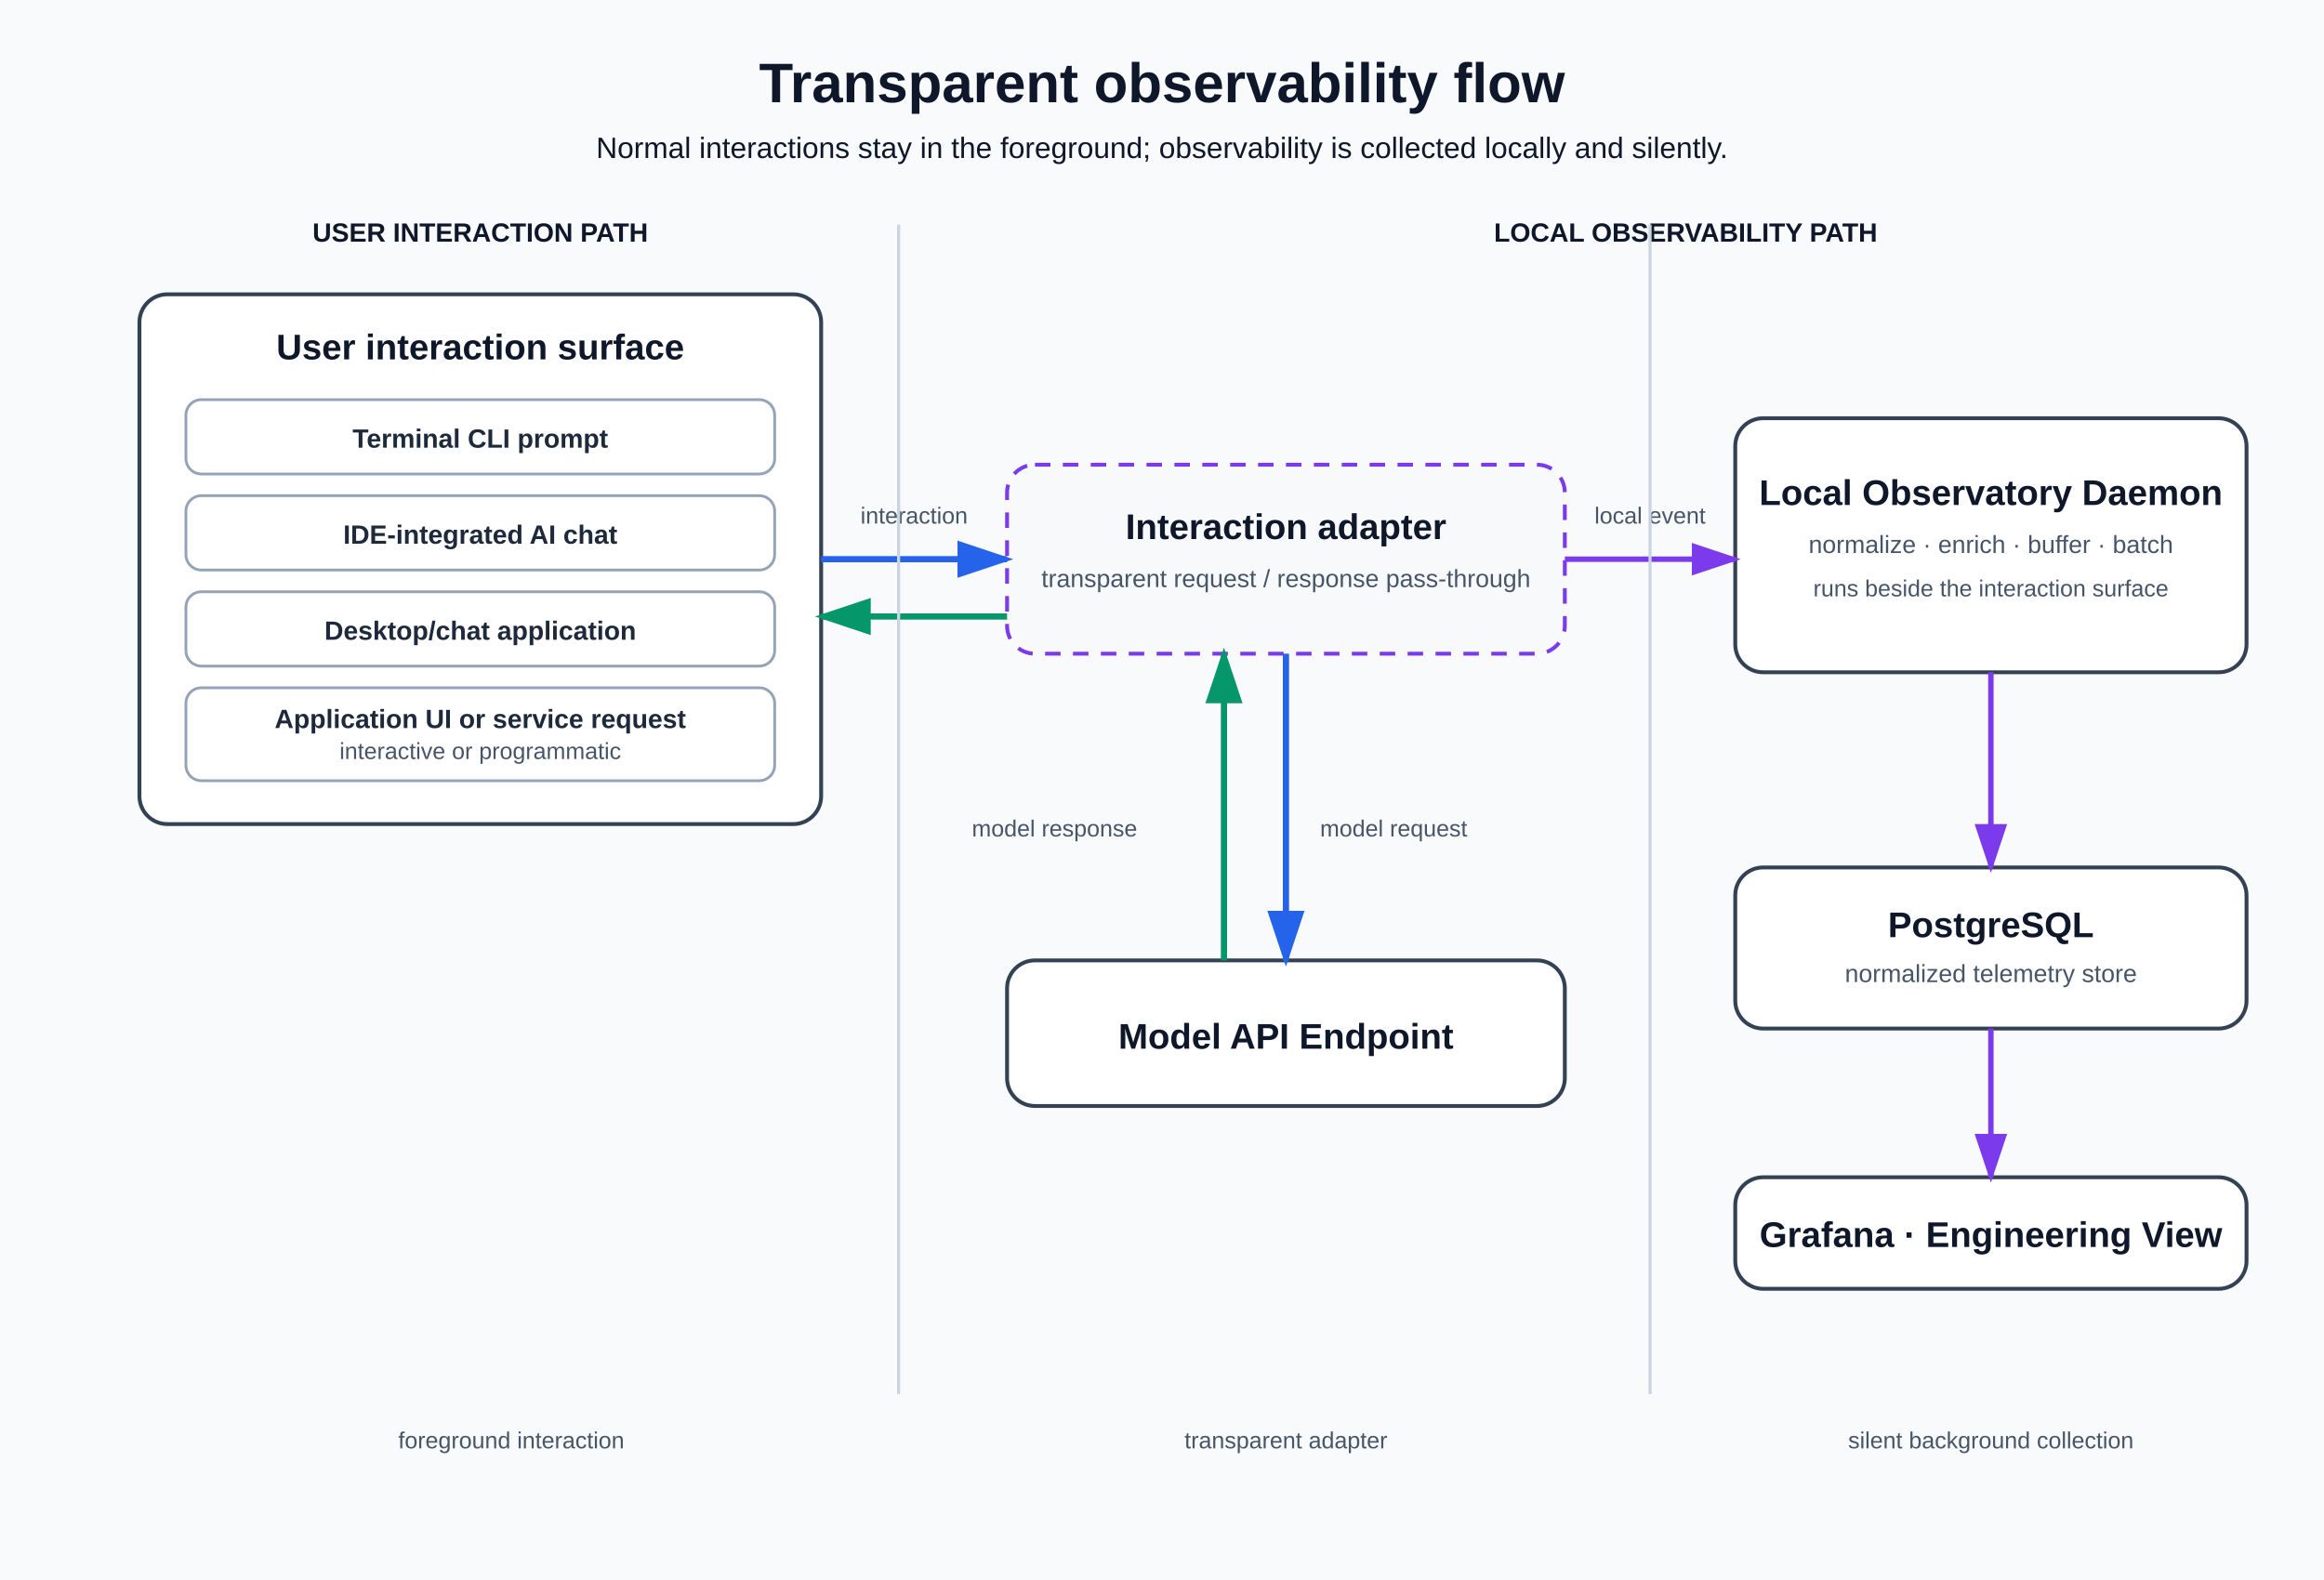
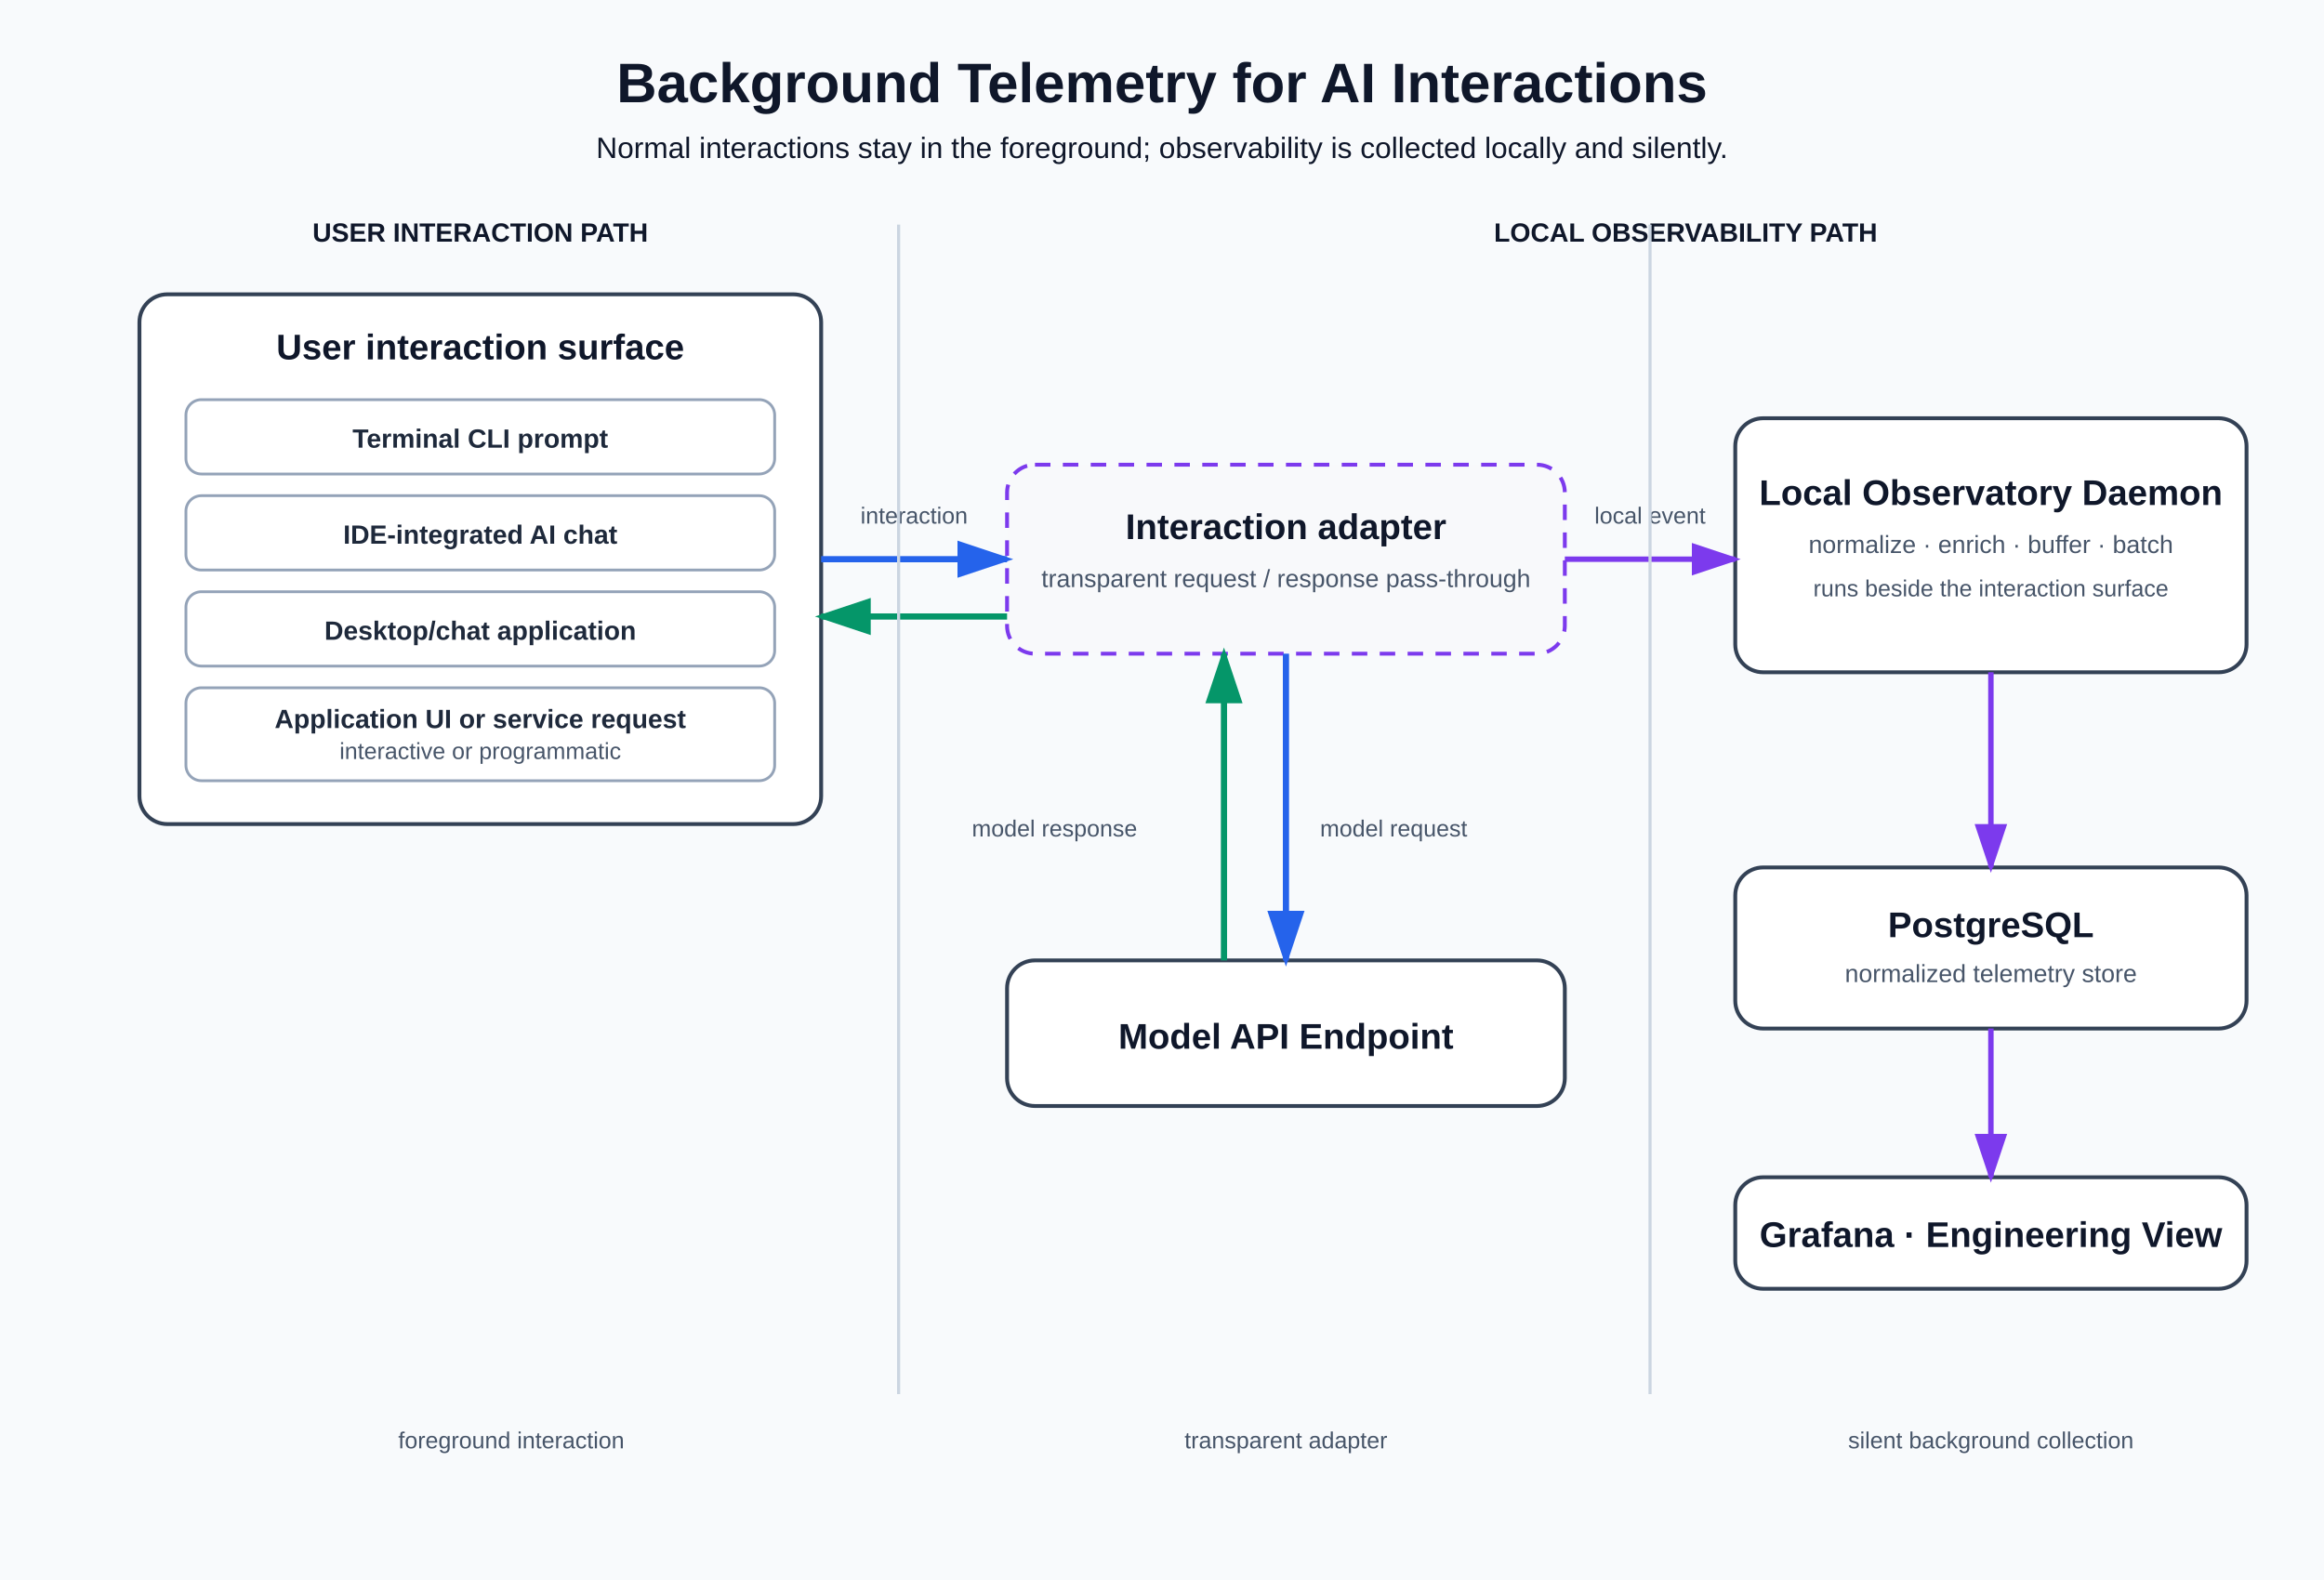
<svg xmlns="http://www.w3.org/2000/svg" width="1500" height="1020" viewBox="0 0 1500 1020" role="img" aria-labelledby="title description">
  <defs>
    <marker id="arrow-request" markerWidth="10" markerHeight="10" refX="8" refY="3" orient="auto">
      <path d="M0,0 L0,6 L9,3 z" fill="#2563eb" />
    </marker>
    <marker id="arrow-response" markerWidth="10" markerHeight="10" refX="8" refY="3" orient="auto">
      <path d="M0,0 L0,6 L9,3 z" fill="#059669" />
    </marker>
    <marker id="arrow-telemetry" markerWidth="10" markerHeight="10" refX="8" refY="3" orient="auto">
      <path d="M0,0 L0,6 L9,3 z" fill="#7c3aed" />
    </marker>
    <style>
      .heading { font-family: Arial, Helvetica, sans-serif; fill: #0f172a; }
      .label { font-family: Arial, Helvetica, sans-serif; fill: #0f172a; font-size: 23px; font-weight: 700; }
      .sub { font-family: Arial, Helvetica, sans-serif; fill: #475569; font-size: 16px; }
      .note { font-family: Arial, Helvetica, sans-serif; fill: #475569; font-size: 15px; }
      .surface { font-family: Arial, Helvetica, sans-serif; fill: #1e293b; font-size: 17px; font-weight: 600; }
      .solid { fill: #ffffff; stroke: #334155; stroke-width: 2.5; }
      .transparent { fill: #f8fafc; fill-opacity: 0.45; stroke: #7c3aed; stroke-width: 2.5; stroke-dasharray: 10 8; }
      .surface-box { fill: #ffffff; stroke: #94a3b8; stroke-width: 1.8; }
      .request { fill: none; stroke: #2563eb; stroke-width: 4; marker-end: url(#arrow-request); }
      .response { fill: none; stroke: #059669; stroke-width: 4; marker-end: url(#arrow-response); }
      .telemetry { fill: none; stroke: #7c3aed; stroke-width: 3.5; marker-end: url(#arrow-telemetry); }
    </style>
  </defs>
  <rect width="1500" height="1020" fill="#f8fafc" />
-   <text x="750" y="66" text-anchor="middle" class="heading" font-size="36" font-weight="700">Transparent observability flow</text>
+   <text x="750" y="66" text-anchor="middle" class="heading" font-size="36" font-weight="700">Background Telemetry for AI Interactions</text>
  <text x="750" y="102" text-anchor="middle" class="heading" font-size="19" fill="#475569">Normal interactions stay in the foreground; observability is collected locally and silently.</text>
  <text x="310" y="156" text-anchor="middle" class="heading" font-size="17" font-weight="700" fill="#2563eb">USER INTERACTION PATH</text>
  <text x="1088" y="156" text-anchor="middle" class="heading" font-size="17" font-weight="700" fill="#7c3aed">LOCAL OBSERVABILITY PATH</text>
  <rect x="90" y="190" width="440" height="342" rx="18" class="solid" />
  <text x="310" y="232" text-anchor="middle" class="label">User interaction surface</text>
  <rect x="120" y="258" width="380" height="48" rx="10" class="surface-box" />
  <text x="310" y="289" text-anchor="middle" class="surface">Terminal CLI prompt</text>
  <rect x="120" y="320" width="380" height="48" rx="10" class="surface-box" />
  <text x="310" y="351" text-anchor="middle" class="surface">IDE-integrated AI chat</text>
  <rect x="120" y="382" width="380" height="48" rx="10" class="surface-box" />
  <text x="310" y="413" text-anchor="middle" class="surface">Desktop/chat application</text>
  <rect x="120" y="444" width="380" height="60" rx="10" class="surface-box" />
  <text x="310" y="470" text-anchor="middle" class="surface">Application UI or service request</text>
  <text x="310" y="490" text-anchor="middle" class="note">interactive or programmatic</text>
  <rect x="650" y="300" width="360" height="122" rx="18" class="transparent" />
  <text x="830" y="348" text-anchor="middle" class="label" fill="#5b21b6">Interaction adapter</text>
  <text x="830" y="379" text-anchor="middle" class="sub">transparent request / response pass-through</text>
  <rect x="1120" y="270" width="330" height="164" rx="18" class="solid" stroke="#7c3aed" />
  <text x="1285" y="326" text-anchor="middle" class="label">Local Observatory Daemon</text>
  <text x="1285" y="357" text-anchor="middle" class="sub">normalize · enrich · buffer · batch</text>
  <text x="1285" y="385" text-anchor="middle" class="note">runs beside the interaction surface</text>
  <path d="M530 361 L650 361" class="request" />
  <text x="590" y="338" text-anchor="middle" class="note" fill="#2563eb">interaction</text>
  <path d="M1010 361 L1120 361" class="telemetry" />
  <text x="1065" y="338" text-anchor="middle" class="note" fill="#6d28d9">local event</text>
  <rect x="650" y="620" width="360" height="94" rx="18" class="solid" />
  <text x="830" y="677" text-anchor="middle" class="label">Model API Endpoint</text>
  <path d="M830 422 L830 620" class="request" />
  <text x="852" y="540" class="note" fill="#2563eb">model request</text>
  <path d="M790 620 L790 422" class="response" />
  <text x="734" y="540" text-anchor="end" class="note" fill="#059669">model response</text>
  <path d="M650 398 L530 398" class="response" />
  <rect x="1120" y="560" width="330" height="104" rx="18" class="solid" />
  <text x="1285" y="605" text-anchor="middle" class="label">PostgreSQL</text>
  <text x="1285" y="634" text-anchor="middle" class="sub">normalized telemetry store</text>
  <rect x="1120" y="760" width="330" height="72" rx="18" class="solid" />
  <text x="1285" y="805" text-anchor="middle" class="label">Grafana · Engineering View</text>
  <path d="M1285 434 L1285 560" class="telemetry" />
  <path d="M1285 664 L1285 760" class="telemetry" />
  <line x1="580" y1="145" x2="580" y2="900" stroke="#cbd5e1" stroke-width="2" />
  <line x1="1065" y1="145" x2="1065" y2="900" stroke="#cbd5e1" stroke-width="2" />
  <text x="330" y="935" text-anchor="middle" class="note">foreground interaction</text>
  <text x="830" y="935" text-anchor="middle" class="note">transparent adapter</text>
  <text x="1285" y="935" text-anchor="middle" class="note">silent background collection</text>
</svg>
